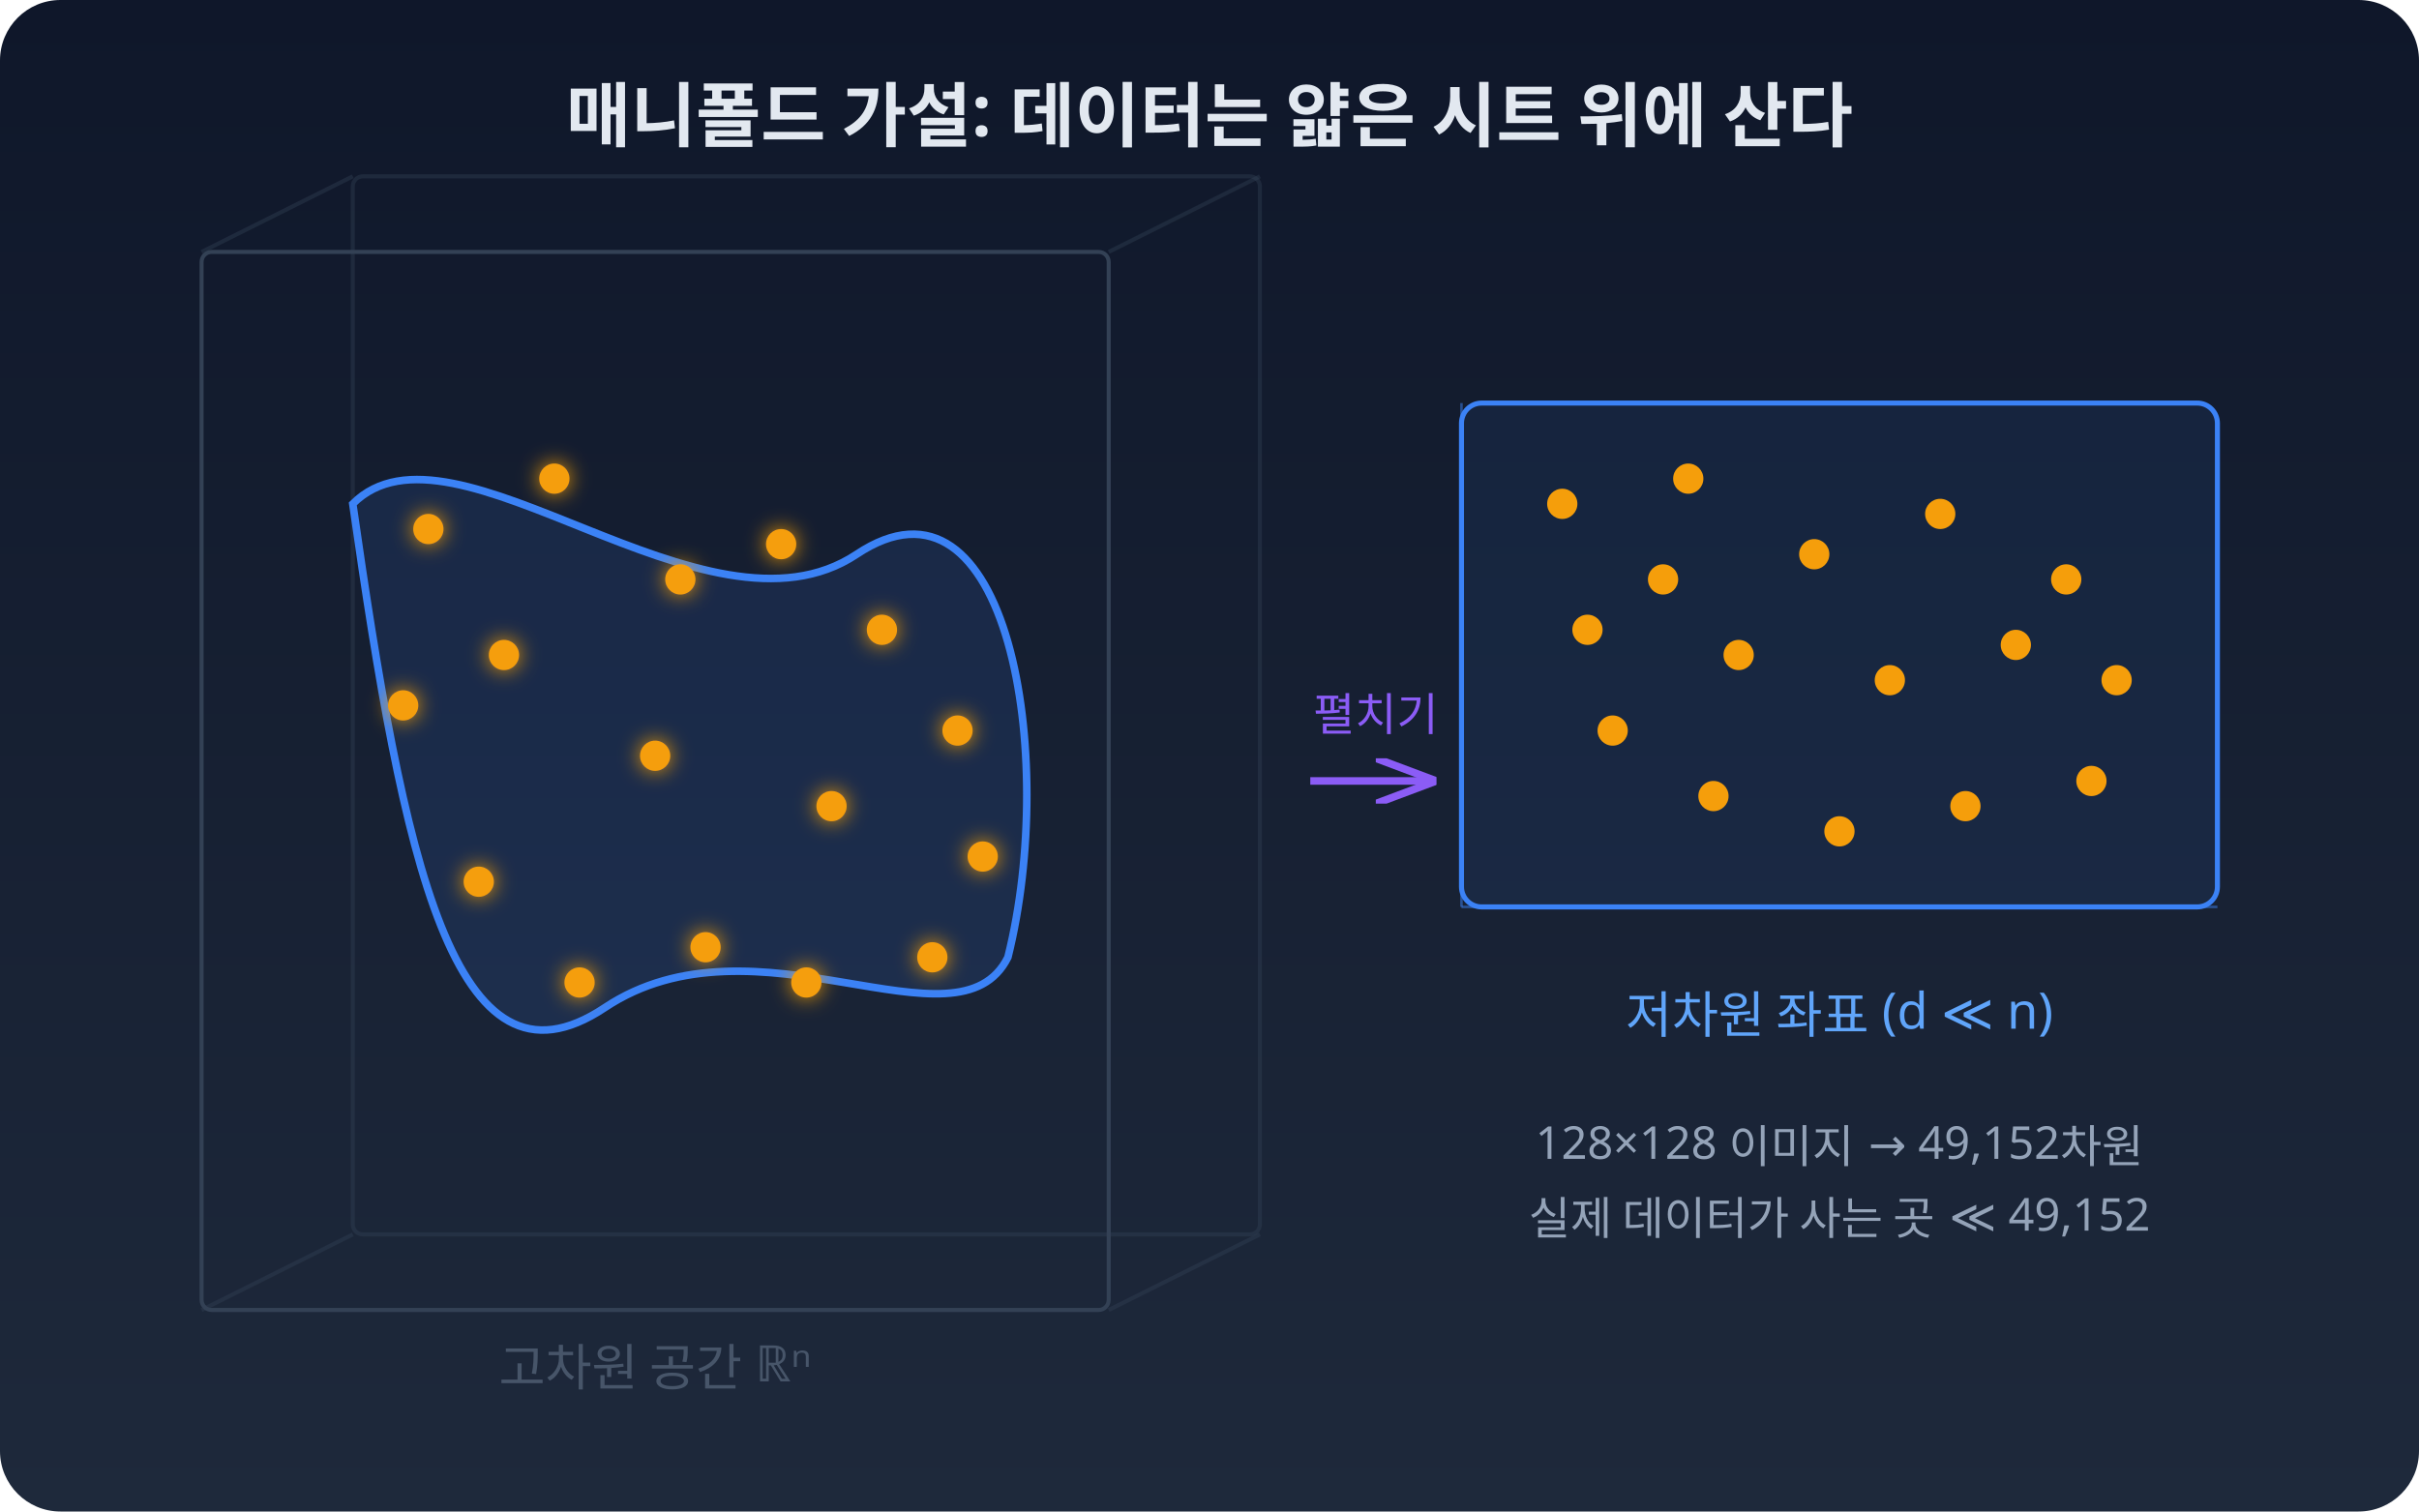
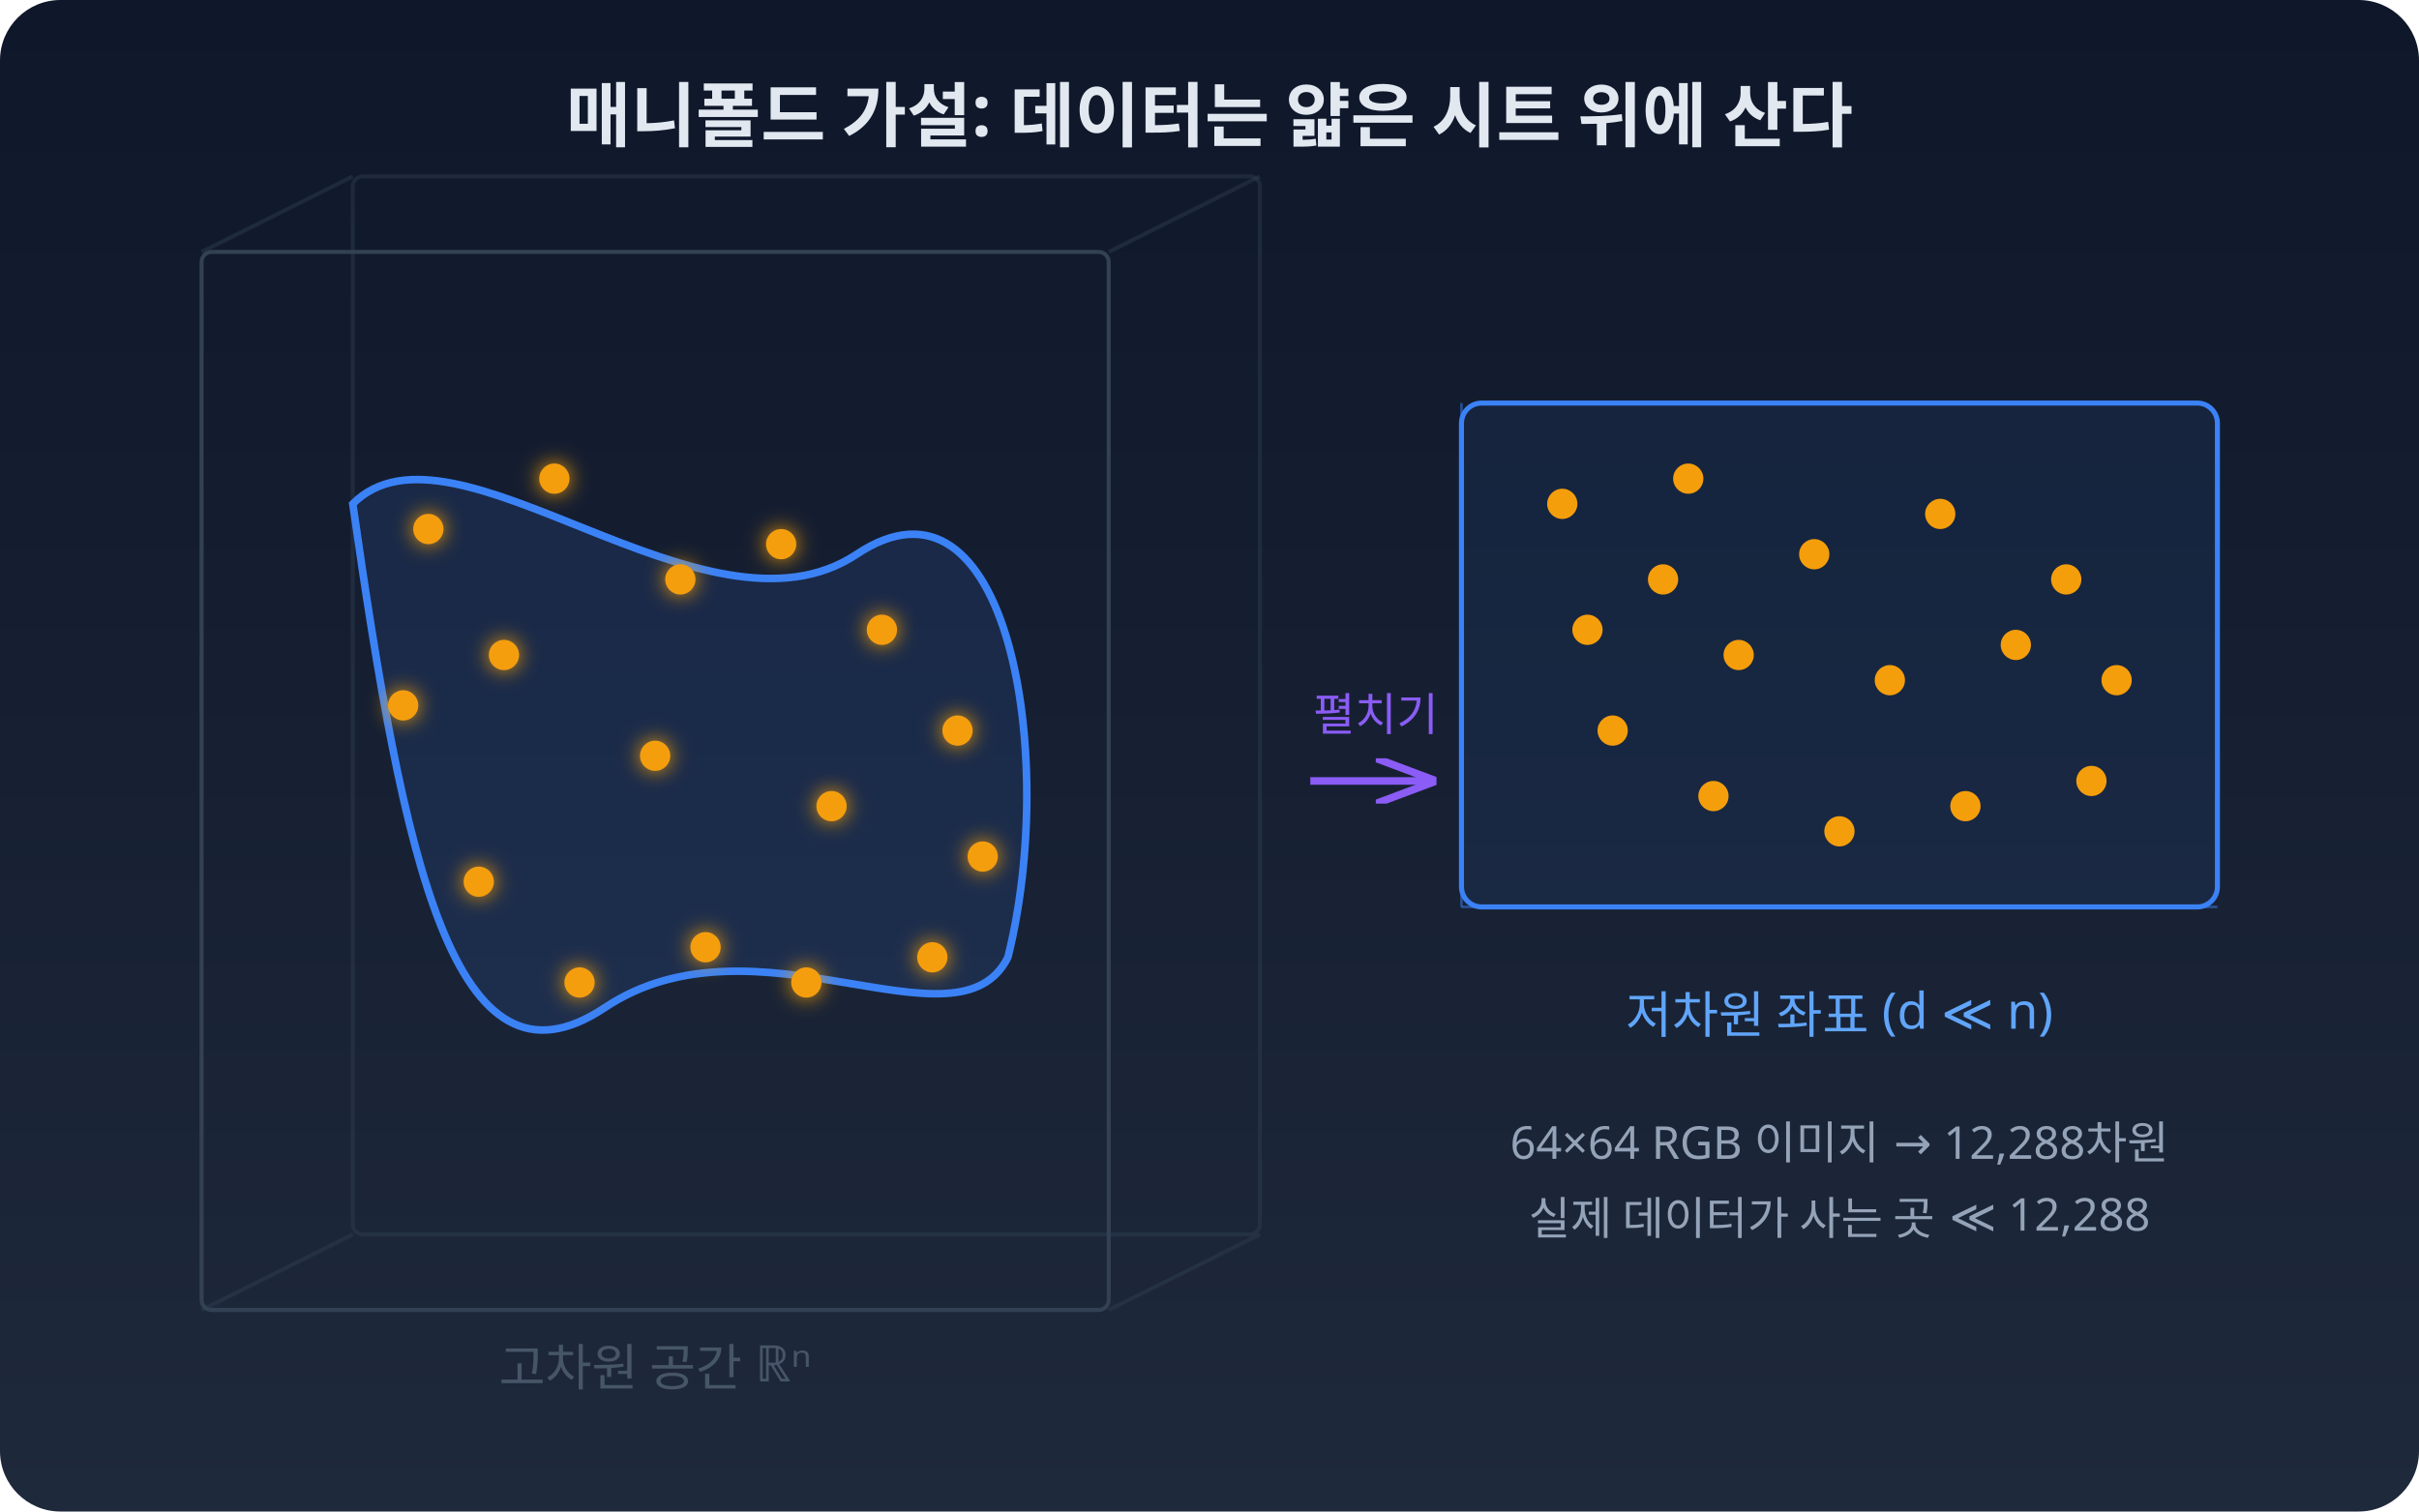
<svg xmlns="http://www.w3.org/2000/svg" viewBox="0 0 480 300" font-family="'Noto Sans KR', sans-serif">
  <defs>
    <linearGradient id="bg2" x1="0" y1="0" x2="0" y2="1">
      <stop offset="0%" stop-color="#0f172a" />
      <stop offset="100%" stop-color="#1e293b" />
    </linearGradient>
    <filter id="glow2">
      <feGaussianBlur stdDeviation="2" result="blur" />
      <feComposite in="SourceGraphic" in2="blur" operator="over" />
    </filter>
  </defs>
  <rect width="480" height="300" fill="url(#bg2)" rx="12" />
  <text x="240" y="28" fill="#e2e8f0" font-size="14" text-anchor="middle" font-weight="600">매니폴드 가설: 데이터는 얇은 시트 위에 산다</text>
  <g stroke="#334155" stroke-width="0.8" fill="none">
    <rect x="40" y="50" width="180" height="210" rx="2" />
    <rect x="70" y="35" width="180" height="210" rx="2" opacity="0.4" />
    <line x1="40" y1="50" x2="70" y2="35" opacity="0.4" />
    <line x1="220" y1="50" x2="250" y2="35" opacity="0.4" />
    <line x1="220" y1="260" x2="250" y2="245" opacity="0.4" />
    <line x1="40" y1="260" x2="70" y2="245" opacity="0.4" />
  </g>
  <text x="130" y="275" fill="#475569" font-size="10" text-anchor="middle">고차원 공간 ℝⁿ</text>
  <path d="M 70 100 C 90 80, 140 130, 170 110 S 210 150, 200 190 C 190 210, 150 180, 120 200 S 80 170, 70 100 Z" fill="#3b82f6" fill-opacity="0.12" stroke="#3b82f6" stroke-width="1.5" />
  <g fill="#f59e0b" filter="url(#glow2)">
    <circle cx="85" cy="105" r="3" />
    <circle cx="110" cy="95" r="3" />
    <circle cx="135" cy="115" r="3" />
    <circle cx="155" cy="108" r="3" />
    <circle cx="175" cy="125" r="3" />
    <circle cx="190" cy="145" r="3" />
    <circle cx="195" cy="170" r="3" />
    <circle cx="185" cy="190" r="3" />
    <circle cx="160" cy="195" r="3" />
    <circle cx="140" cy="188" r="3" />
    <circle cx="115" cy="195" r="3" />
    <circle cx="95" cy="175" r="3" />
    <circle cx="80" cy="140" r="3" />
    <circle cx="100" cy="130" r="3" />
    <circle cx="130" cy="150" r="3" />
    <circle cx="165" cy="160" r="3" />
  </g>
  <g transform="translate(290, 60)">
    <rect x="0" y="20" width="150" height="100" rx="4" fill="#3b82f6" fill-opacity="0.08" stroke="#3b82f6" stroke-width="1" />
    <g fill="#f59e0b">
      <circle cx="20" cy="40" r="3" />
      <circle cx="45" cy="35" r="3" />
      <circle cx="70" cy="50" r="3" />
      <circle cx="95" cy="42" r="3" />
      <circle cx="120" cy="55" r="3" />
      <circle cx="130" cy="75" r="3" />
      <circle cx="125" cy="95" r="3" />
      <circle cx="100" cy="100" r="3" />
      <circle cx="75" cy="105" r="3" />
      <circle cx="50" cy="98" r="3" />
      <circle cx="30" cy="85" r="3" />
      <circle cx="25" cy="65" r="3" />
      <circle cx="55" cy="70" r="3" />
      <circle cx="85" cy="75" r="3" />
      <circle cx="110" cy="68" r="3" />
      <circle cx="40" cy="55" r="3" />
    </g>
    <text x="75" y="145" fill="#60a5fa" font-size="10" text-anchor="middle">저차원 좌표 (d ≪ n)</text>
    <line x1="0" y1="120" x2="150" y2="120" stroke="#3b82f6" stroke-width="0.5" opacity="0.5" />
    <line x1="0" y1="20" x2="0" y2="120" stroke="#3b82f6" stroke-width="0.5" opacity="0.5" />
  </g>
  <g>
    <path d="M 260 155 L 285 155" stroke="#8b5cf6" stroke-width="1.5" fill="none" marker-end="url(#arrow)" />
    <text x="273" y="145" fill="#8b5cf6" font-size="9" text-anchor="middle">펼치기</text>
  </g>
  <defs>
    <marker id="arrow" markerWidth="8" markerHeight="6" refX="8" refY="3" orient="auto">
      <path d="M 0 0 L 8 3 L 0 6" fill="none" stroke="#8b5cf6" stroke-width="1" />
    </marker>
  </defs>
-   <text x="365" y="230" fill="#94a3b8" font-size="9" text-anchor="middle">128×128 이미지 → 49,152차원</text>
-   <text x="365" y="245" fill="#94a3b8" font-size="9" text-anchor="middle">실제 데이터가 사는 곳 ≪ 49,152</text>
+   <text x="365" y="230" fill="#94a3b8" font-size="9" text-anchor="middle">64×64 RGB 이미지 → 12,288차원</text>
+   <text x="365" y="245" fill="#94a3b8" font-size="9" text-anchor="middle">실제 데이터가 사는 곳 ≪ 12,288</text>
</svg>
